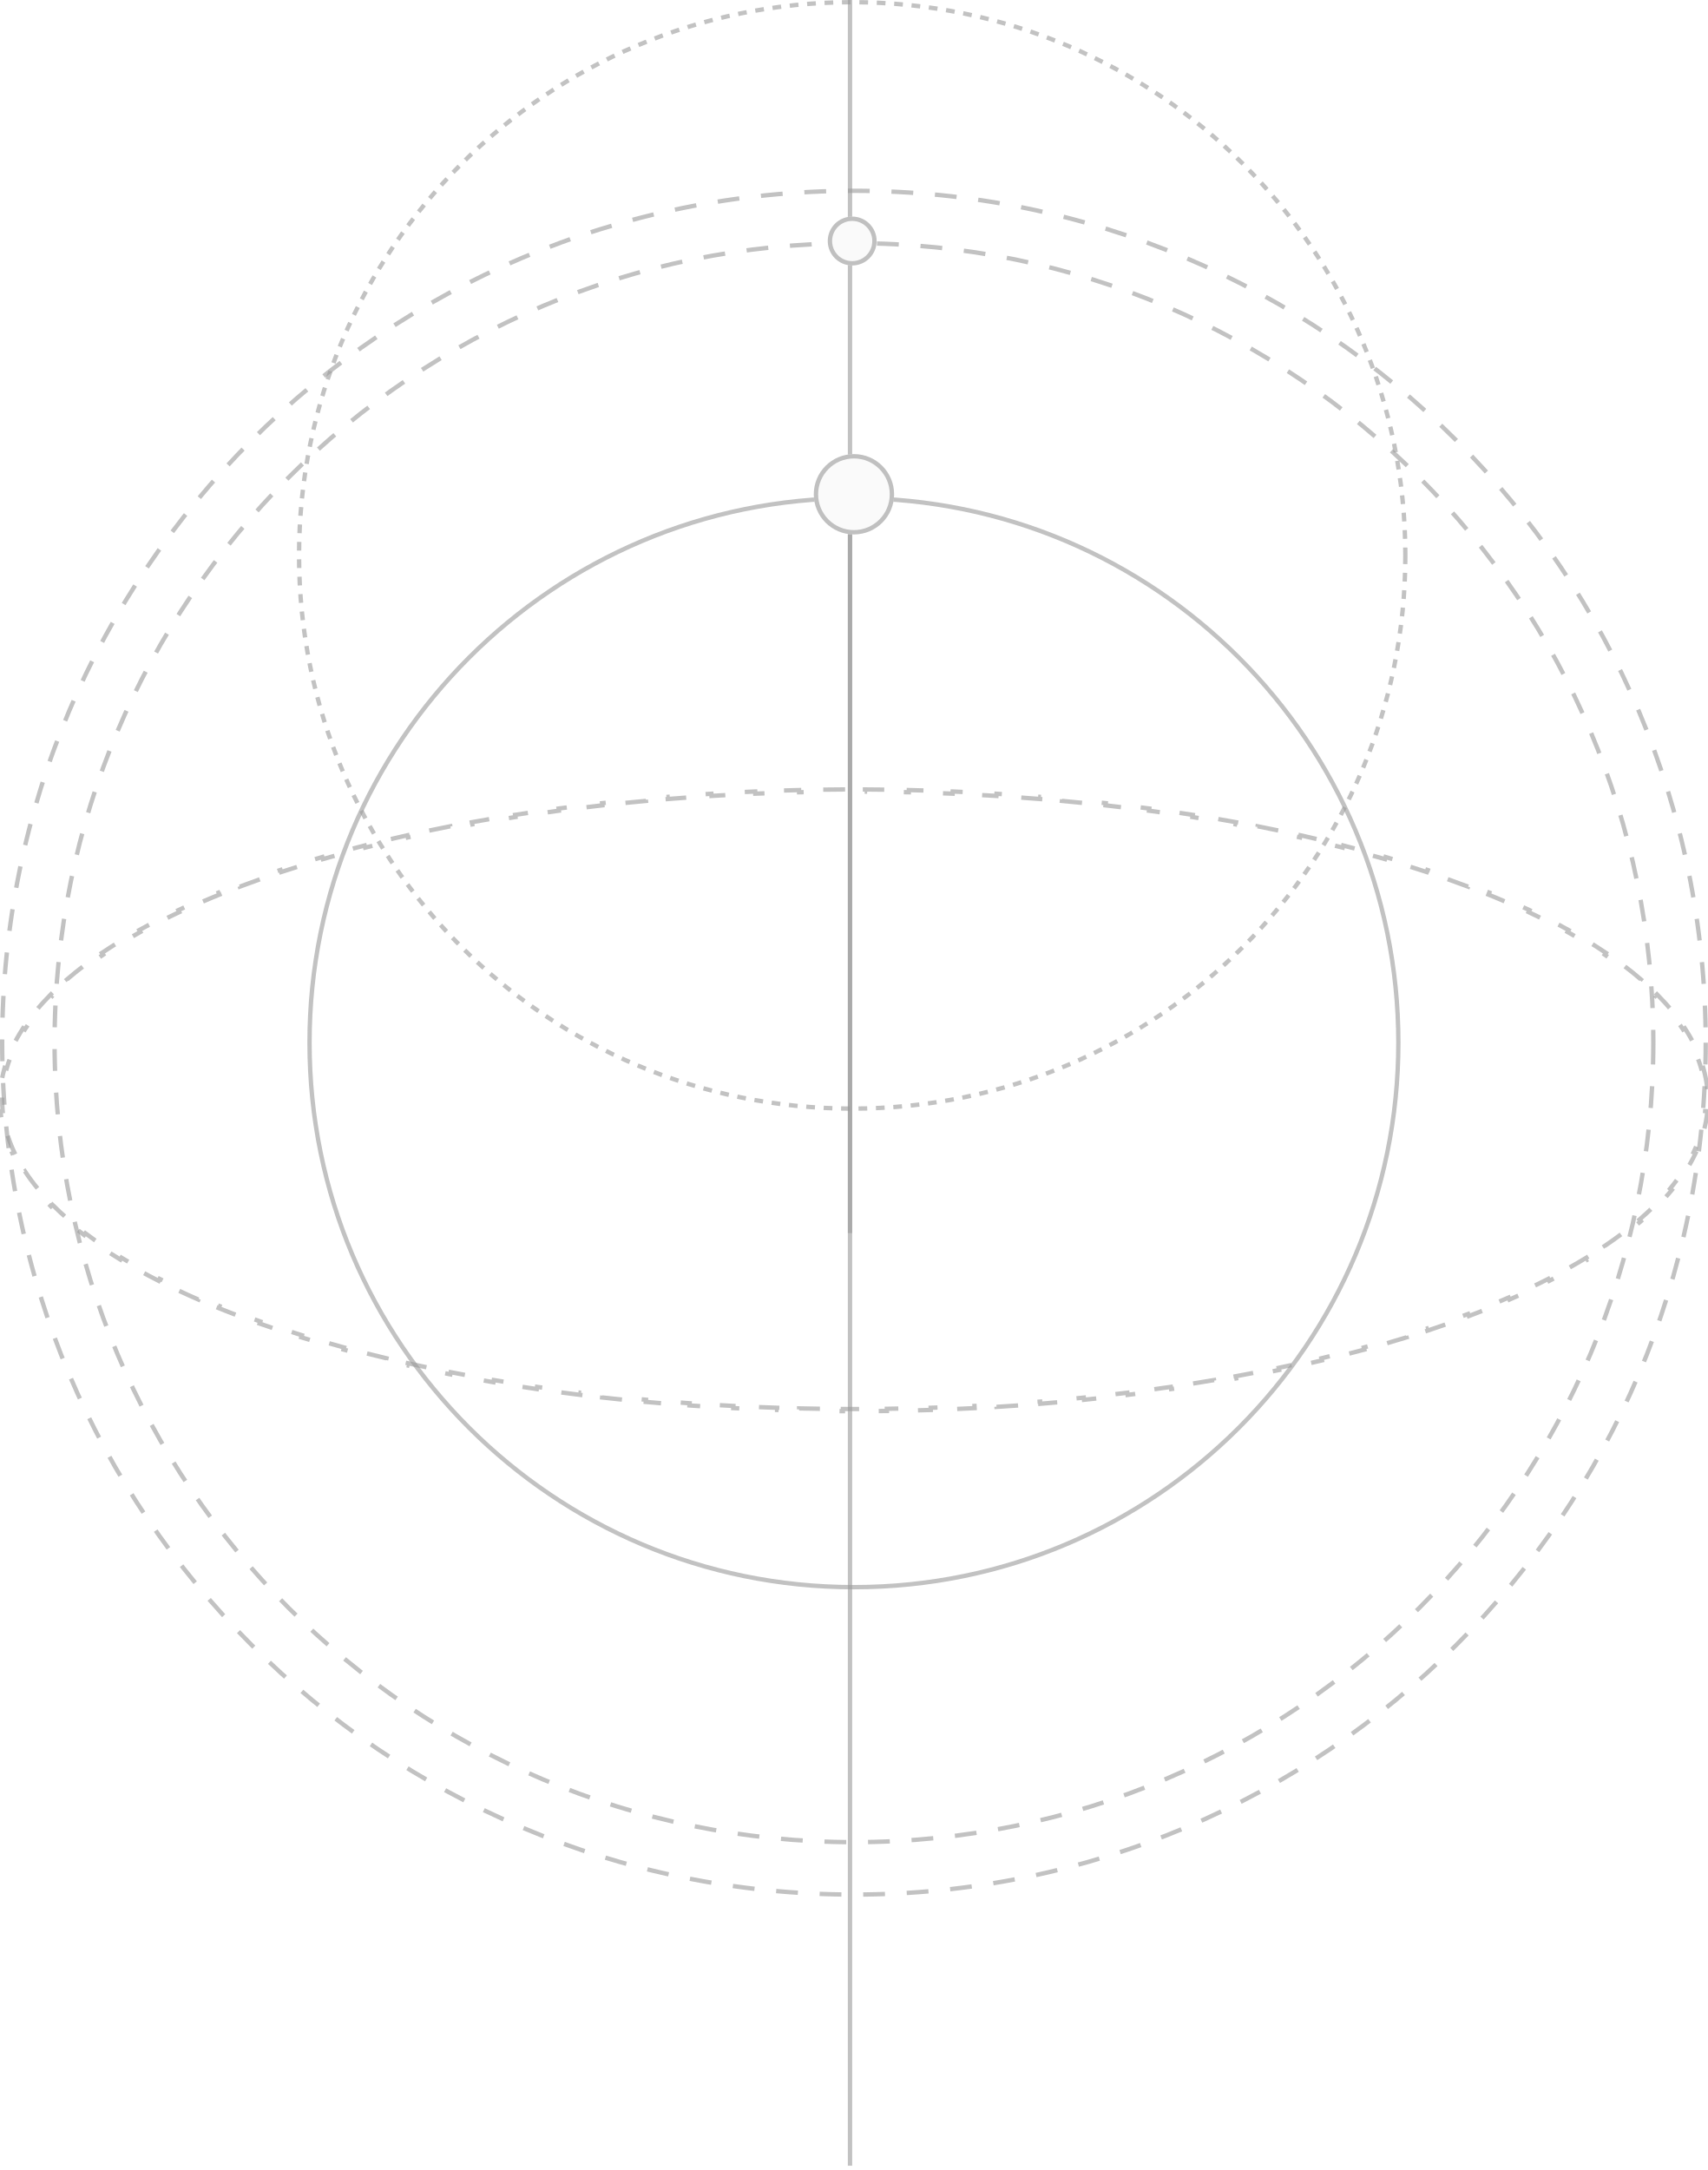
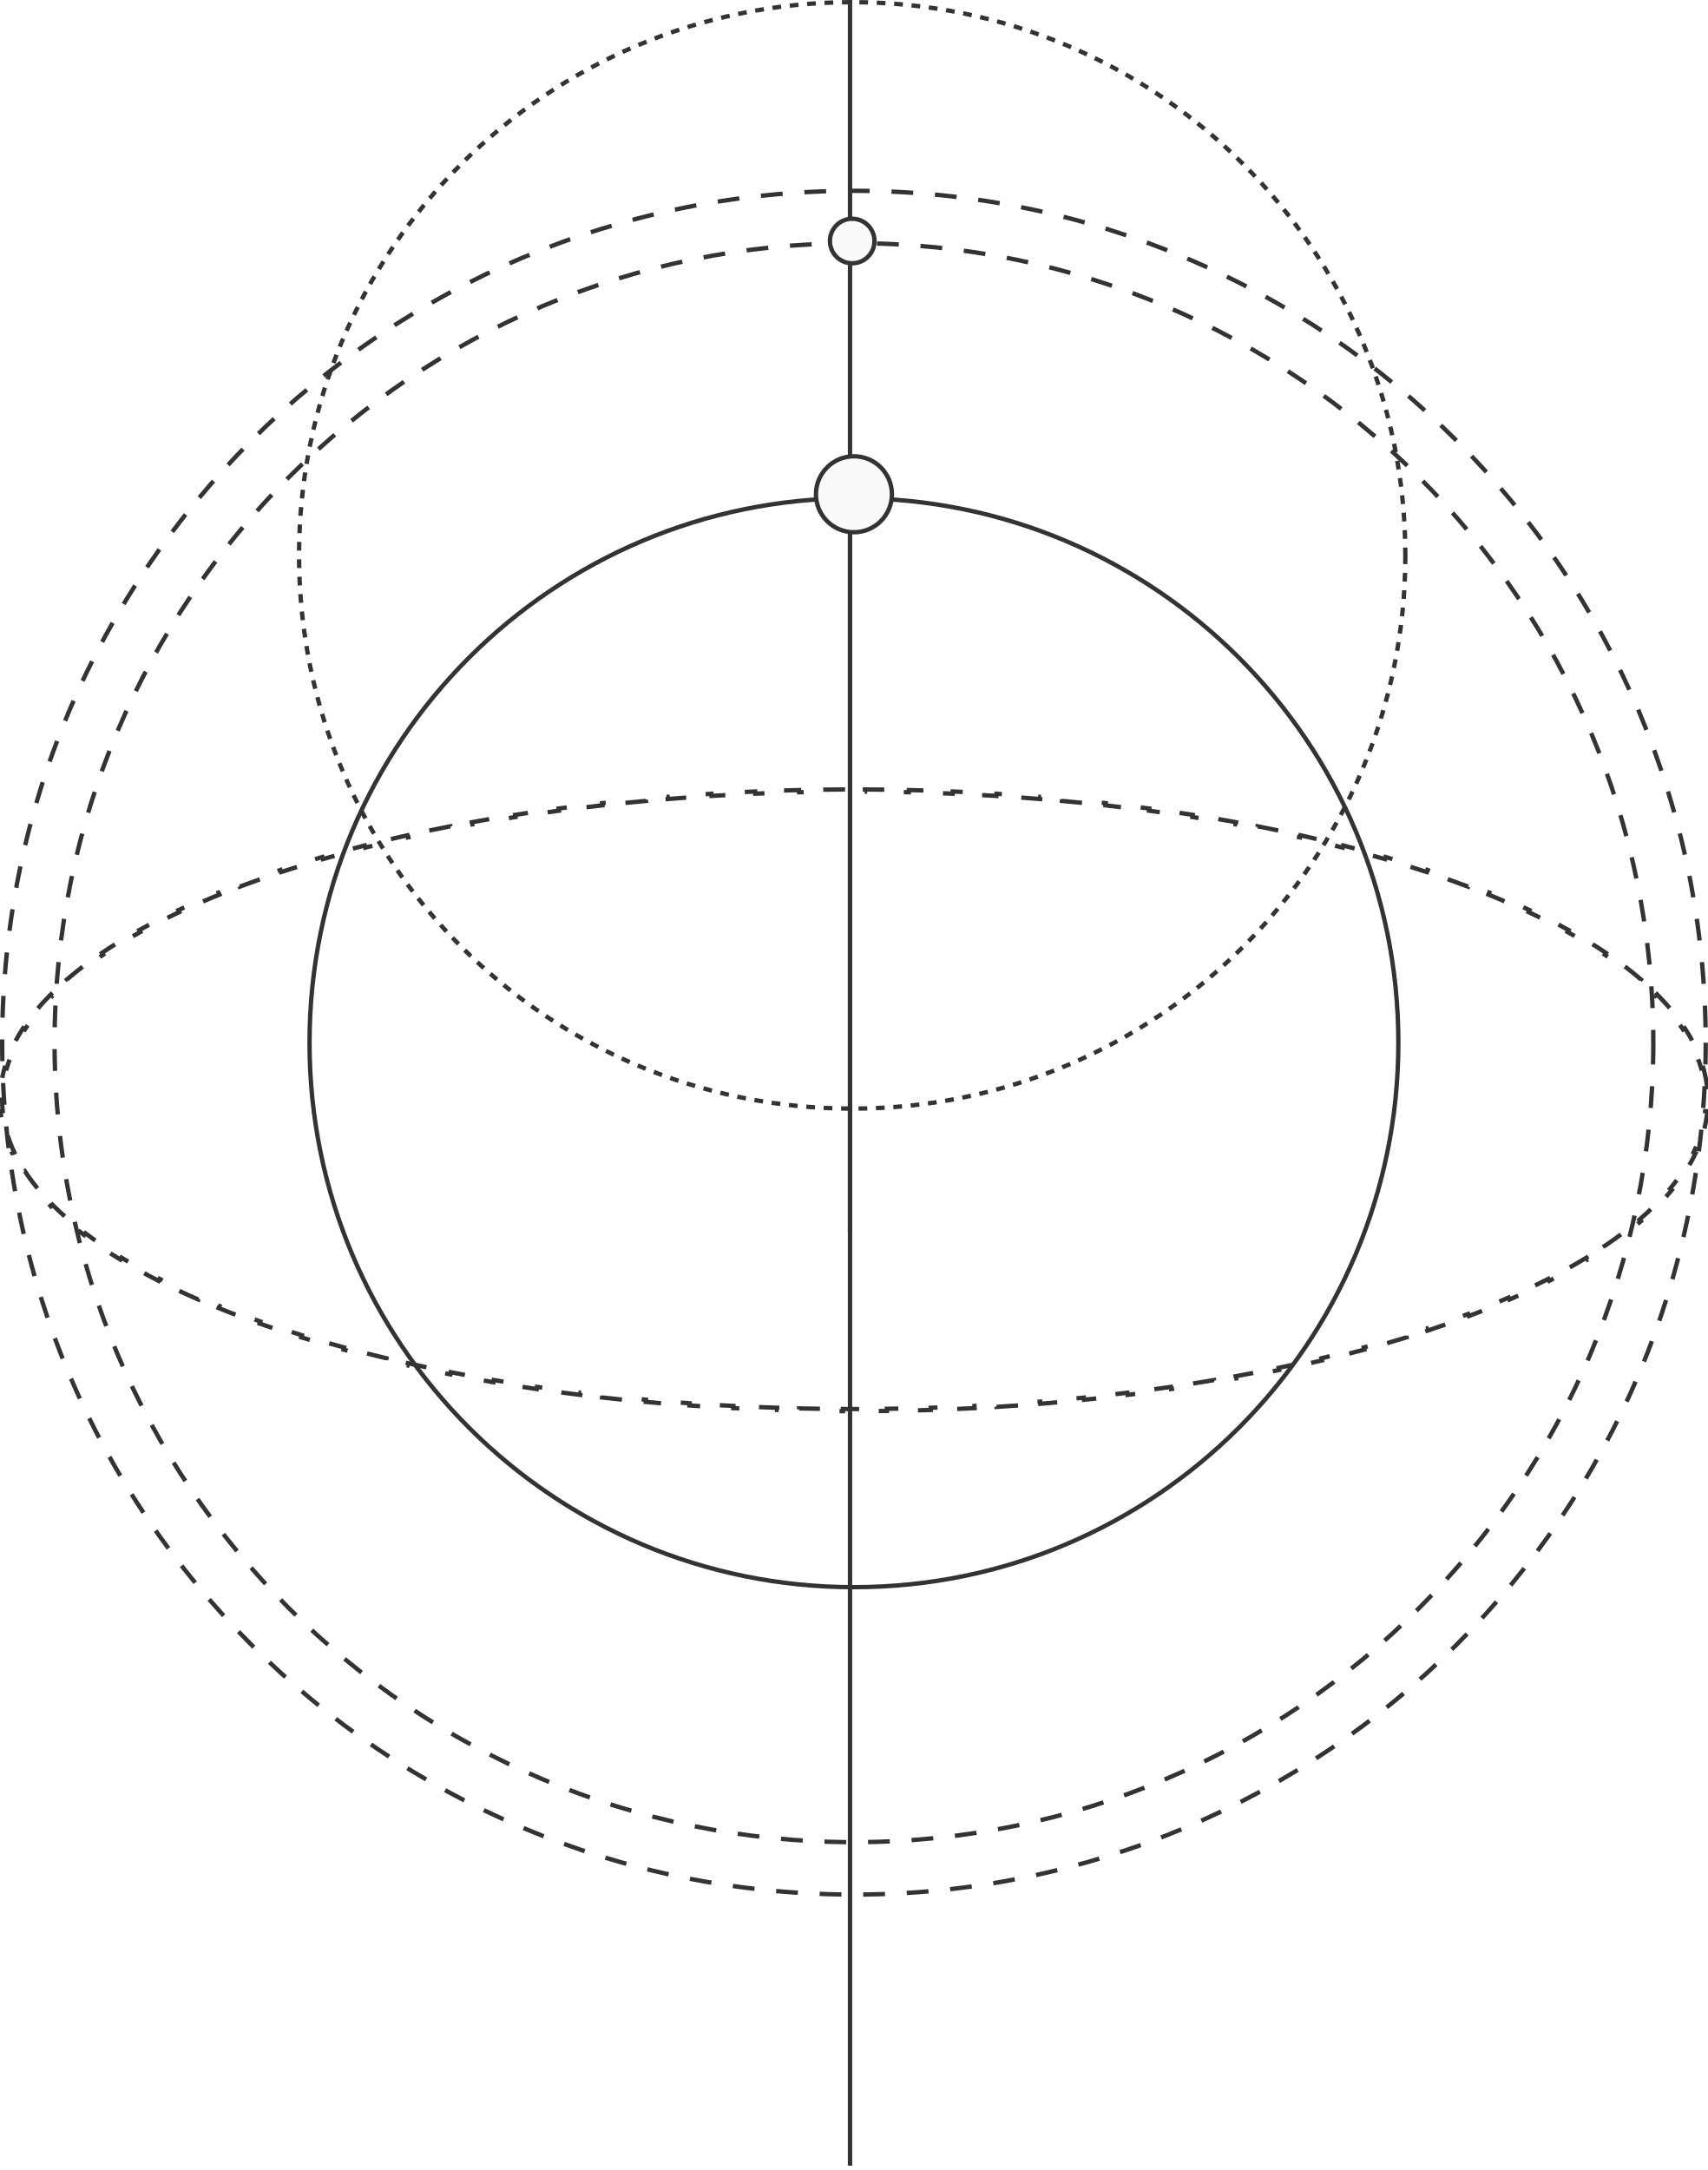
<svg xmlns="http://www.w3.org/2000/svg" width="392" height="498" viewBox="0 0 392 498" fill="none">
-   <line x1="195.099" y1="282.978" x2="195.099" y2="2.18557e-08" stroke="#999999" stroke-opacity="0.6" />
-   <circle cx="196" cy="239.288" r="195.5" stroke="#999999" stroke-opacity="0.6" stroke-dasharray="5 5" />
-   <path d="M390.942 245.058C391.408 246.689 391.722 248.337 391.88 249.999L391.383 250.046C391.461 250.866 391.5 251.689 391.5 252.515C391.5 253.342 391.461 254.165 391.383 254.985L391.88 255.032C391.722 256.694 391.408 258.342 390.942 259.973L390.461 259.836C390.018 261.389 389.435 262.929 388.716 264.453L389.169 264.667C388.472 266.145 387.65 267.607 386.708 269.052L386.289 268.779C385.409 270.13 384.421 271.466 383.328 272.788L383.713 273.107C382.673 274.365 381.54 275.609 380.317 276.837L379.963 276.484C378.819 277.631 377.596 278.766 376.295 279.887L376.621 280.266C375.383 281.333 374.075 282.386 372.7 283.425L372.399 283.027C371.102 284.007 369.744 284.976 368.327 285.932L368.607 286.346C367.249 287.262 365.838 288.166 364.375 289.057L364.115 288.63C362.72 289.48 361.278 290.318 359.788 291.145L360.031 291.582C358.593 292.381 357.112 293.168 355.59 293.944L355.363 293.498C353.898 294.245 352.393 294.981 350.851 295.706L351.064 296.158C349.565 296.863 348.031 297.557 346.462 298.24L346.262 297.782C344.75 298.44 343.206 299.089 341.63 299.727L341.818 300.19C340.289 300.81 338.731 301.419 337.144 302.018L336.968 301.551C335.421 302.135 333.846 302.71 332.245 303.275L332.411 303.746C330.84 304.301 329.243 304.846 327.622 305.381L327.465 304.906C325.9 305.423 324.311 305.93 322.7 306.429L322.848 306.907C321.262 307.397 319.654 307.879 318.026 308.351L317.886 307.871C316.285 308.335 314.663 308.79 313.021 309.237L313.152 309.719C311.556 310.153 309.94 310.578 308.307 310.995L308.183 310.51C306.572 310.921 304.944 311.323 303.298 311.716L303.414 312.203C301.792 312.59 300.152 312.969 298.497 313.34L298.388 312.852C296.77 313.214 295.137 313.567 293.489 313.913L293.591 314.402C291.955 314.745 290.304 315.079 288.638 315.405L288.542 314.914C286.913 315.233 285.27 315.543 283.614 315.845L283.704 316.337C282.062 316.637 280.408 316.928 278.741 317.211L278.657 316.718C277.013 316.997 275.357 317.268 273.689 317.531L273.766 318.025C272.121 318.284 270.465 318.535 268.797 318.778L268.724 318.283C267.069 318.524 265.402 318.758 263.725 318.983L263.791 319.478C262.143 319.699 260.484 319.913 258.815 320.118L258.754 319.622C257.093 319.826 255.422 320.023 253.741 320.212L253.796 320.708C252.142 320.894 250.478 321.072 248.805 321.242L248.755 320.744C247.091 320.913 245.418 321.075 243.736 321.228L243.782 321.726C242.121 321.877 240.451 322.021 238.774 322.157L238.734 321.659C237.067 321.794 235.393 321.921 233.711 322.04L233.746 322.539C232.08 322.657 230.407 322.768 228.726 322.871L228.696 322.372C227.027 322.474 225.352 322.568 223.67 322.655L223.695 323.154C222.026 323.24 220.35 323.318 218.667 323.389L218.646 322.889C216.976 322.959 215.3 323.022 213.617 323.076L213.633 323.576C211.962 323.63 210.284 323.677 208.6 323.716L208.588 323.216C206.917 323.255 205.24 323.286 203.558 323.309L203.565 323.809C201.892 323.832 200.213 323.847 198.529 323.855L198.527 323.355C197.686 323.359 196.844 323.361 196 323.361C195.156 323.361 194.314 323.359 193.473 323.355L193.471 323.855C191.787 323.847 190.108 323.832 188.435 323.809L188.442 323.309C186.76 323.286 185.083 323.255 183.411 323.216L183.4 323.716C181.716 323.677 180.038 323.63 178.367 323.576L178.383 323.076C176.7 323.022 175.024 322.959 173.354 322.889L173.333 323.389C171.65 323.318 169.974 323.24 168.305 323.154L168.33 322.655C166.648 322.568 164.973 322.474 163.304 322.372L163.274 322.871C161.593 322.768 159.92 322.657 158.254 322.539L158.289 322.04C156.607 321.921 154.933 321.794 153.266 321.659L153.226 322.157C151.549 322.021 149.879 321.877 148.218 321.726L148.264 321.228C146.582 321.075 144.909 320.913 143.245 320.744L143.195 321.242C141.522 321.072 139.858 320.894 138.204 320.708L138.259 320.212C136.578 320.023 134.907 319.826 133.246 319.622L133.185 320.118C131.516 319.913 129.857 319.699 128.209 319.478L128.275 318.983C126.598 318.758 124.931 318.524 123.276 318.283L123.203 318.778C121.535 318.535 119.879 318.284 118.234 318.025L118.311 317.531C116.643 317.268 114.987 316.997 113.343 316.718L113.259 317.211C111.592 316.928 109.938 316.637 108.296 316.337L108.386 315.845C106.73 315.543 105.087 315.233 103.458 314.914L103.362 315.405C101.696 315.079 100.045 314.745 98.409 314.402L98.511 313.913C96.863 313.568 95.23 313.214 93.612 312.852L93.503 313.34C91.848 312.969 90.208 312.59 88.586 312.203L88.702 311.716C87.056 311.323 85.428 310.921 83.817 310.51L83.693 310.995C82.06 310.578 80.444 310.153 78.848 309.719L78.979 309.237C77.337 308.79 75.715 308.335 74.114 307.871L73.975 308.351C72.346 307.879 70.738 307.397 69.152 306.907L69.3 306.429C67.689 305.931 66.1 305.423 64.535 304.906L64.378 305.381C62.757 304.846 61.16 304.301 59.589 303.746L59.755 303.275C58.154 302.71 56.58 302.135 55.032 301.551L54.856 302.018C53.269 301.419 51.711 300.81 50.182 300.19L50.37 299.727C48.794 299.089 47.25 298.44 45.738 297.782L45.538 298.24C43.969 297.557 42.435 296.863 40.936 296.158L41.149 295.706C39.606 294.981 38.102 294.245 36.637 293.498L36.41 293.944C34.888 293.168 33.407 292.381 31.969 291.582L32.212 291.145C30.722 290.318 29.28 289.48 27.885 288.63L27.625 289.057C26.162 288.166 24.751 287.262 23.393 286.346L23.673 285.932C22.256 284.976 20.898 284.007 19.601 283.027L19.3 283.425C17.925 282.386 16.617 281.333 15.379 280.266L15.705 279.887C14.404 278.766 13.181 277.631 12.037 276.484L11.683 276.837C10.46 275.609 9.327 274.365 8.287 273.107L8.672 272.788C7.579 271.466 6.591 270.13 5.711 268.779L5.292 269.052C4.35 267.607 3.528 266.145 2.831 264.667L3.284 264.453C2.565 262.929 1.982 261.389 1.539 259.836L1.058 259.973C0.592 258.342 0.278 256.694 0.12 255.032L0.617 254.985C0.539 254.165 0.5 253.342 0.5 252.515C0.5 251.689 0.539 250.866 0.617 250.046L0.12 249.999C0.278 248.337 0.592 246.689 1.058 245.058L1.539 245.195C1.982 243.642 2.565 242.102 3.284 240.577L2.831 240.364C3.528 238.886 4.35 237.424 5.292 235.978L5.711 236.251C6.591 234.901 7.579 233.564 8.672 232.243L8.287 231.924C9.327 230.666 10.46 229.422 11.683 228.194L12.037 228.547C13.181 227.399 14.404 226.264 15.705 225.144L15.379 224.765C16.617 223.698 17.925 222.645 19.3 221.605L19.601 222.004C20.898 221.023 22.256 220.055 23.673 219.099L23.393 218.684C24.751 217.769 26.162 216.865 27.625 215.974L27.885 216.401C29.28 215.551 30.722 214.712 32.212 213.885L31.969 213.448C33.407 212.65 34.888 211.863 36.41 211.087L36.637 211.533C38.102 210.786 39.606 210.05 41.149 209.325L40.936 208.873C42.435 208.168 43.969 207.474 45.538 206.79L45.738 207.249C47.25 206.59 48.794 205.942 50.37 205.304L50.182 204.84C51.711 204.221 53.269 203.612 54.856 203.012L55.032 203.48C56.58 202.896 58.154 202.321 59.755 201.756L59.589 201.285C61.16 200.73 62.757 200.185 64.378 199.65L64.535 200.125C66.1 199.608 67.689 199.1 69.3 198.602L69.152 198.124C70.738 197.634 72.346 197.152 73.975 196.68L74.114 197.16C75.715 196.696 77.337 196.24 78.979 195.794L78.847 195.312C80.444 194.878 82.06 194.452 83.693 194.036L83.817 194.52C85.427 194.11 87.056 193.708 88.702 193.314L88.586 192.828C90.208 192.44 91.848 192.061 93.503 191.691L93.612 192.179C95.23 191.817 96.863 191.463 98.511 191.118L98.409 190.629C100.045 190.286 101.696 189.952 103.362 189.626L103.458 190.117C105.087 189.798 106.73 189.488 108.386 189.185L108.296 188.694C109.938 188.394 111.592 188.103 113.259 187.82L113.343 188.313C114.987 188.034 116.643 187.763 118.311 187.5L118.234 187.006C119.879 186.747 121.535 186.496 123.203 186.253L123.275 186.748C124.931 186.506 126.598 186.273 128.275 186.048L128.209 185.552C129.857 185.331 131.516 185.118 133.185 184.913L133.246 185.409C134.907 185.204 136.578 185.008 138.259 184.819L138.204 184.322C139.858 184.137 141.522 183.959 143.195 183.789L143.245 184.286C144.909 184.117 146.582 183.956 148.264 183.803L148.218 183.305C149.879 183.153 151.549 183.01 153.226 182.874L153.266 183.372C154.933 183.237 156.607 183.11 158.289 182.99L158.254 182.492C159.92 182.373 161.593 182.263 163.274 182.16L163.304 182.659C164.973 182.557 166.648 182.462 168.33 182.376L168.305 181.876C169.974 181.791 171.65 181.712 173.333 181.642L173.354 182.141C175.024 182.071 176.7 182.009 178.383 181.954L178.367 181.455C180.038 181.4 181.716 181.354 183.4 181.315L183.412 181.815C185.083 181.776 186.76 181.745 188.442 181.722L188.435 181.222C190.108 181.199 191.787 181.183 193.471 181.176L193.473 181.676C194.314 181.672 195.156 181.67 196 181.67C196.844 181.67 197.686 181.672 198.527 181.676L198.529 181.176C200.213 181.183 201.892 181.199 203.565 181.222L203.558 181.722C205.24 181.745 206.917 181.776 208.589 181.815L208.6 181.315C210.284 181.354 211.962 181.4 213.633 181.455L213.617 181.954C215.3 182.009 216.976 182.071 218.646 182.141L218.667 181.642C220.35 181.712 222.026 181.791 223.695 181.876L223.67 182.376C225.352 182.462 227.027 182.557 228.696 182.659L228.726 182.16C230.407 182.263 232.08 182.373 233.746 182.492L233.711 182.99C235.393 183.11 237.067 183.237 238.734 183.372L238.774 182.874C240.451 183.01 242.121 183.153 243.782 183.305L243.736 183.803C245.418 183.956 247.091 184.117 248.755 184.286L248.805 183.789C250.478 183.959 252.142 184.137 253.796 184.322L253.741 184.819C255.422 185.008 257.093 185.204 258.754 185.409L258.815 184.913C260.484 185.118 262.143 185.331 263.791 185.552L263.725 186.048C265.402 186.273 267.069 186.506 268.724 186.748L268.797 186.253C270.465 186.496 272.121 186.747 273.766 187.006L273.689 187.5C275.357 187.763 277.013 188.034 278.657 188.313L278.741 187.82C280.408 188.103 282.062 188.394 283.704 188.693L283.614 189.185C285.27 189.488 286.913 189.798 288.542 190.117L288.638 189.626C290.304 189.952 291.955 190.286 293.591 190.629L293.489 191.118C295.137 191.463 296.77 191.817 298.388 192.179L298.497 191.691C300.152 192.061 301.792 192.44 303.414 192.828L303.298 193.314C304.944 193.708 306.572 194.11 308.183 194.52L308.307 194.036C309.94 194.452 311.556 194.878 313.152 195.312L313.021 195.794C314.663 196.24 316.285 196.696 317.886 197.16L318.026 196.68C319.654 197.152 321.262 197.634 322.848 198.124L322.7 198.602C324.311 199.1 325.9 199.608 327.465 200.125L327.622 199.65C329.243 200.185 330.84 200.73 332.411 201.285L332.245 201.756C333.846 202.321 335.421 202.896 336.968 203.48L337.144 203.012C338.731 203.612 340.289 204.221 341.818 204.84L341.63 205.304C343.206 205.942 344.75 206.59 346.262 207.249L346.462 206.79C348.031 207.474 349.565 208.168 351.064 208.873L350.851 209.325C352.393 210.05 353.898 210.786 355.363 211.533L355.59 211.087C357.112 211.863 358.593 212.65 360.031 213.448L359.788 213.885C361.278 214.712 362.72 215.551 364.115 216.401L364.375 215.974C365.838 216.865 367.249 217.769 368.607 218.684L368.327 219.099C369.744 220.055 371.102 221.023 372.399 222.004L372.7 221.605C374.075 222.645 375.383 223.698 376.621 224.765L376.295 225.144C377.596 226.264 378.819 227.399 379.963 228.547L380.317 228.194C381.54 229.422 382.673 230.666 383.713 231.924L383.328 232.243C384.421 233.564 385.409 234.901 386.289 236.251L386.708 235.978C387.65 237.424 388.472 238.886 389.169 240.364L388.716 240.577C389.435 242.102 390.018 243.642 390.461 245.195L390.942 245.058Z" stroke="#999999" stroke-opacity="0.6" stroke-dasharray="5 5" />
-   <circle cx="196" cy="239.288" r="183.475" stroke="#999999" stroke-opacity="0.6" stroke-dasharray="5 5" />
-   <circle cx="196" cy="239.288" r="124.956" stroke="#999999" stroke-opacity="0.6" />
-   <circle cx="195.599" cy="127.46" r="126.96" stroke="#999999" stroke-opacity="0.6" stroke-dasharray="2 2" />
-   <circle cx="196" cy="113.431" r="9.219" fill="#FAFAFA" />
-   <circle cx="196" cy="113.431" r="8.719" stroke="#999999" stroke-opacity="0.6" />
-   <circle cx="195.599" cy="55.313" r="5.611" fill="#FAFAFA" />
-   <circle cx="195.599" cy="55.313" r="5.111" stroke="#999999" stroke-opacity="0.6" />
-   <line x1="195.099" y1="497.014" x2="195.099" y2="122.65" stroke="#999999" stroke-opacity="0.6" />
+   <line x1="195.099" y1="282.978" x2="195.099" y2="2.18557e-08" stroke="#333333" />
+   <circle cx="196" cy="239.288" r="195.5" stroke="#333333" stroke-dasharray="5 5" />
+   <path d="M390.942 245.058C391.408 246.689 391.722 248.337 391.88 249.999L391.383 250.046C391.461 250.866 391.5 251.689 391.5 252.515C391.5 253.342 391.461 254.165 391.383 254.985L391.88 255.032C391.722 256.694 391.408 258.342 390.942 259.973L390.461 259.836C390.018 261.389 389.435 262.929 388.716 264.453L389.169 264.667C388.472 266.145 387.65 267.607 386.708 269.052L386.289 268.779C385.409 270.13 384.421 271.466 383.328 272.788L383.713 273.107C382.673 274.365 381.54 275.609 380.317 276.837L379.963 276.484C378.819 277.631 377.596 278.766 376.295 279.887L376.621 280.266C375.383 281.333 374.075 282.386 372.7 283.425L372.399 283.027C371.102 284.007 369.744 284.976 368.327 285.932L368.607 286.346C367.249 287.262 365.838 288.166 364.375 289.057L364.115 288.63C362.72 289.48 361.278 290.318 359.788 291.145L360.031 291.582C358.593 292.381 357.112 293.168 355.59 293.944L355.363 293.498C353.898 294.245 352.393 294.981 350.851 295.706L351.064 296.158C349.565 296.863 348.031 297.557 346.462 298.24L346.262 297.782C344.75 298.44 343.206 299.089 341.63 299.727L341.818 300.19C340.289 300.81 338.731 301.419 337.144 302.018L336.968 301.551C335.421 302.135 333.846 302.71 332.245 303.275L332.411 303.746C330.84 304.301 329.243 304.846 327.622 305.381L327.465 304.906C325.9 305.423 324.311 305.93 322.7 306.429L322.848 306.907C321.262 307.397 319.654 307.879 318.026 308.351L317.886 307.871C316.285 308.335 314.663 308.79 313.021 309.237L313.152 309.719C311.556 310.153 309.94 310.578 308.307 310.995L308.183 310.51C306.572 310.921 304.944 311.323 303.298 311.716L303.414 312.203C301.792 312.59 300.152 312.969 298.497 313.34L298.388 312.852C296.77 313.214 295.137 313.567 293.489 313.913L293.591 314.402C291.955 314.745 290.304 315.079 288.638 315.405L288.542 314.914C286.913 315.233 285.27 315.543 283.614 315.845L283.704 316.337C282.062 316.637 280.408 316.928 278.741 317.211L278.657 316.718C277.013 316.997 275.357 317.268 273.689 317.531L273.766 318.025C272.121 318.284 270.465 318.535 268.797 318.778L268.724 318.283C267.069 318.524 265.402 318.758 263.725 318.983L263.791 319.478C262.143 319.699 260.484 319.913 258.815 320.118L258.754 319.622C257.093 319.826 255.422 320.023 253.741 320.212L253.796 320.708C252.142 320.894 250.478 321.072 248.805 321.242L248.755 320.744C247.091 320.913 245.418 321.075 243.736 321.228L243.782 321.726C242.121 321.877 240.451 322.021 238.774 322.157L238.734 321.659C237.067 321.794 235.393 321.921 233.711 322.04L233.746 322.539C232.08 322.657 230.407 322.768 228.726 322.871L228.696 322.372C227.027 322.474 225.352 322.568 223.67 322.655L223.695 323.154C222.026 323.24 220.35 323.318 218.667 323.389L218.646 322.889C216.976 322.959 215.3 323.022 213.617 323.076L213.633 323.576C211.962 323.63 210.284 323.677 208.6 323.716L208.588 323.216C206.917 323.255 205.24 323.286 203.558 323.309L203.565 323.809C201.892 323.832 200.213 323.847 198.529 323.855L198.527 323.355C197.686 323.359 196.844 323.361 196 323.361C195.156 323.361 194.314 323.359 193.473 323.355L193.471 323.855C191.787 323.847 190.108 323.832 188.435 323.809L188.442 323.309C186.76 323.286 185.083 323.255 183.411 323.216L183.4 323.716C181.716 323.677 180.038 323.63 178.367 323.576L178.383 323.076C176.7 323.022 175.024 322.959 173.354 322.889L173.333 323.389C171.65 323.318 169.974 323.24 168.305 323.154L168.33 322.655C166.648 322.568 164.973 322.474 163.304 322.372L163.274 322.871C161.593 322.768 159.92 322.657 158.254 322.539L158.289 322.04C156.607 321.921 154.933 321.794 153.266 321.659L153.226 322.157C151.549 322.021 149.879 321.877 148.218 321.726L148.264 321.228C146.582 321.075 144.909 320.913 143.245 320.744L143.195 321.242C141.522 321.072 139.858 320.894 138.204 320.708L138.259 320.212C136.578 320.023 134.907 319.826 133.246 319.622L133.185 320.118C131.516 319.913 129.857 319.699 128.209 319.478L128.275 318.983C126.598 318.758 124.931 318.524 123.276 318.283L123.203 318.778C121.535 318.535 119.879 318.284 118.234 318.025L118.311 317.531C116.643 317.268 114.987 316.997 113.343 316.718L113.259 317.211C111.592 316.928 109.938 316.637 108.296 316.337L108.386 315.845C106.73 315.543 105.087 315.233 103.458 314.914L103.362 315.405C101.696 315.079 100.045 314.745 98.409 314.402L98.511 313.913C96.863 313.568 95.23 313.214 93.612 312.852L93.503 313.34C91.848 312.969 90.208 312.59 88.586 312.203L88.702 311.716C87.056 311.323 85.428 310.921 83.817 310.51L83.693 310.995C82.06 310.578 80.444 310.153 78.848 309.719L78.979 309.237C77.337 308.79 75.715 308.335 74.114 307.871L73.975 308.351C72.346 307.879 70.738 307.397 69.152 306.907L69.3 306.429C67.689 305.931 66.1 305.423 64.535 304.906L64.378 305.381C62.757 304.846 61.16 304.301 59.589 303.746L59.755 303.275C58.154 302.71 56.58 302.135 55.032 301.551L54.856 302.018C53.269 301.419 51.711 300.81 50.182 300.19L50.37 299.727C48.794 299.089 47.25 298.44 45.738 297.782L45.538 298.24C43.969 297.557 42.435 296.863 40.936 296.158L41.149 295.706C39.606 294.981 38.102 294.245 36.637 293.498L36.41 293.944C34.888 293.168 33.407 292.381 31.969 291.582L32.212 291.145C30.722 290.318 29.28 289.48 27.885 288.63L27.625 289.057C26.162 288.166 24.751 287.262 23.393 286.346L23.673 285.932C22.256 284.976 20.898 284.007 19.601 283.027L19.3 283.425C17.925 282.386 16.617 281.333 15.379 280.266L15.705 279.887C14.404 278.766 13.181 277.631 12.037 276.484L11.683 276.837C10.46 275.609 9.327 274.365 8.287 273.107L8.672 272.788C7.579 271.466 6.591 270.13 5.711 268.779L5.292 269.052C4.35 267.607 3.528 266.145 2.831 264.667L3.284 264.453C2.565 262.929 1.982 261.389 1.539 259.836L1.058 259.973C0.592 258.342 0.278 256.694 0.12 255.032L0.617 254.985C0.539 254.165 0.5 253.342 0.5 252.515C0.5 251.689 0.539 250.866 0.617 250.046L0.12 249.999C0.278 248.337 0.592 246.689 1.058 245.058L1.539 245.195C1.982 243.642 2.565 242.102 3.284 240.577L2.831 240.364C3.528 238.886 4.35 237.424 5.292 235.978L5.711 236.251C6.591 234.901 7.579 233.564 8.672 232.243L8.287 231.924C9.327 230.666 10.46 229.422 11.683 228.194L12.037 228.547C13.181 227.399 14.404 226.264 15.705 225.144L15.379 224.765C16.617 223.698 17.925 222.645 19.3 221.605L19.601 222.004C20.898 221.023 22.256 220.055 23.673 219.099L23.393 218.684C24.751 217.769 26.162 216.865 27.625 215.974L27.885 216.401C29.28 215.551 30.722 214.712 32.212 213.885L31.969 213.448C33.407 212.65 34.888 211.863 36.41 211.087L36.637 211.533C38.102 210.786 39.606 210.05 41.149 209.325L40.936 208.873C42.435 208.168 43.969 207.474 45.538 206.79L45.738 207.249C47.25 206.59 48.794 205.942 50.37 205.304L50.182 204.84C51.711 204.221 53.269 203.612 54.856 203.012L55.032 203.48C56.58 202.896 58.154 202.321 59.755 201.756L59.589 201.285C61.16 200.73 62.757 200.185 64.378 199.65L64.535 200.125C66.1 199.608 67.689 199.1 69.3 198.602L69.152 198.124C70.738 197.634 72.346 197.152 73.975 196.68L74.114 197.16C75.715 196.696 77.337 196.24 78.979 195.794L78.847 195.312C80.444 194.878 82.06 194.452 83.693 194.036L83.817 194.52C85.427 194.11 87.056 193.708 88.702 193.314L88.586 192.828C90.208 192.44 91.848 192.061 93.503 191.691L93.612 192.179C95.23 191.817 96.863 191.463 98.511 191.118L98.409 190.629C100.045 190.286 101.696 189.952 103.362 189.626L103.458 190.117C105.087 189.798 106.73 189.488 108.386 189.185L108.296 188.694C109.938 188.394 111.592 188.103 113.259 187.82L113.343 188.313C114.987 188.034 116.643 187.763 118.311 187.5L118.234 187.006C119.879 186.747 121.535 186.496 123.203 186.253L123.275 186.748C124.931 186.506 126.598 186.273 128.275 186.048L128.209 185.552C129.857 185.331 131.516 185.118 133.185 184.913L133.246 185.409C134.907 185.204 136.578 185.008 138.259 184.819L138.204 184.322C139.858 184.137 141.522 183.959 143.195 183.789L143.245 184.286C144.909 184.117 146.582 183.956 148.264 183.803L148.218 183.305C149.879 183.153 151.549 183.01 153.226 182.874L153.266 183.372C154.933 183.237 156.607 183.11 158.289 182.99L158.254 182.492C159.92 182.373 161.593 182.263 163.274 182.16L163.304 182.659C164.973 182.557 166.648 182.462 168.33 182.376L168.305 181.876C169.974 181.791 171.65 181.712 173.333 181.642L173.354 182.141C175.024 182.071 176.7 182.009 178.383 181.954L178.367 181.455C180.038 181.4 181.716 181.354 183.4 181.315L183.412 181.815C185.083 181.776 186.76 181.745 188.442 181.722L188.435 181.222C190.108 181.199 191.787 181.183 193.471 181.176L193.473 181.676C194.314 181.672 195.156 181.67 196 181.67C196.844 181.67 197.686 181.672 198.527 181.676L198.529 181.176C200.213 181.183 201.892 181.199 203.565 181.222L203.558 181.722C205.24 181.745 206.917 181.776 208.589 181.815L208.6 181.315C210.284 181.354 211.962 181.4 213.633 181.455L213.617 181.954C215.3 182.009 216.976 182.071 218.646 182.141L218.667 181.642C220.35 181.712 222.026 181.791 223.695 181.876L223.67 182.376C225.352 182.462 227.027 182.557 228.696 182.659L228.726 182.16C230.407 182.263 232.08 182.373 233.746 182.492L233.711 182.99C235.393 183.11 237.067 183.237 238.734 183.372L238.774 182.874C240.451 183.01 242.121 183.153 243.782 183.305L243.736 183.803C245.418 183.956 247.091 184.117 248.755 184.286L248.805 183.789C250.478 183.959 252.142 184.137 253.796 184.322L253.741 184.819C255.422 185.008 257.093 185.204 258.754 185.409L258.815 184.913C260.484 185.118 262.143 185.331 263.791 185.552L263.725 186.048C265.402 186.273 267.069 186.506 268.724 186.748L268.797 186.253C270.465 186.496 272.121 186.747 273.766 187.006L273.689 187.5C275.357 187.763 277.013 188.034 278.657 188.313L278.741 187.82C280.408 188.103 282.062 188.394 283.704 188.693L283.614 189.185C285.27 189.488 286.913 189.798 288.542 190.117L288.638 189.626C290.304 189.952 291.955 190.286 293.591 190.629L293.489 191.118C295.137 191.463 296.77 191.817 298.388 192.179L298.497 191.691C300.152 192.061 301.792 192.44 303.414 192.828L303.298 193.314C304.944 193.708 306.572 194.11 308.183 194.52L308.307 194.036C309.94 194.452 311.556 194.878 313.152 195.312L313.021 195.794C314.663 196.24 316.285 196.696 317.886 197.16L318.026 196.68C319.654 197.152 321.262 197.634 322.848 198.124L322.7 198.602C324.311 199.1 325.9 199.608 327.465 200.125L327.622 199.65C329.243 200.185 330.84 200.73 332.411 201.285L332.245 201.756C333.846 202.321 335.421 202.896 336.968 203.48L337.144 203.012C338.731 203.612 340.289 204.221 341.818 204.84L341.63 205.304C343.206 205.942 344.75 206.59 346.262 207.249L346.462 206.79C348.031 207.474 349.565 208.168 351.064 208.873L350.851 209.325C352.393 210.05 353.898 210.786 355.363 211.533L355.59 211.087C357.112 211.863 358.593 212.65 360.031 213.448L359.788 213.885C361.278 214.712 362.72 215.551 364.115 216.401L364.375 215.974C365.838 216.865 367.249 217.769 368.607 218.684L368.327 219.099C369.744 220.055 371.102 221.023 372.399 222.004L372.7 221.605C374.075 222.645 375.383 223.698 376.621 224.765L376.295 225.144C377.596 226.264 378.819 227.399 379.963 228.547L380.317 228.194C381.54 229.422 382.673 230.666 383.713 231.924L383.328 232.243C384.421 233.564 385.409 234.901 386.289 236.251L386.708 235.978C387.65 237.424 388.472 238.886 389.169 240.364L388.716 240.577C389.435 242.102 390.018 243.642 390.461 245.195L390.942 245.058Z" stroke="#333333" stroke-dasharray="5 5" />
+   <circle cx="196" cy="239.288" r="183.475" stroke="#333333" stroke-dasharray="5 5" />
+   <circle cx="196" cy="239.288" r="124.956" stroke="#333333" />
+   <circle cx="195.599" cy="127.46" r="126.96" stroke="#333333" stroke-dasharray="2 2" />
+   <circle cx="196" cy="113.431" r="8.719" fill="#FAFAFA" stroke="#333333" />
+   <circle cx="195.599" cy="55.313" r="5.111" fill="#FAFAFA" stroke="#333333" />
+   <line x1="195.099" y1="497.014" x2="195.099" y2="122.65" stroke="#333333" />
</svg>
